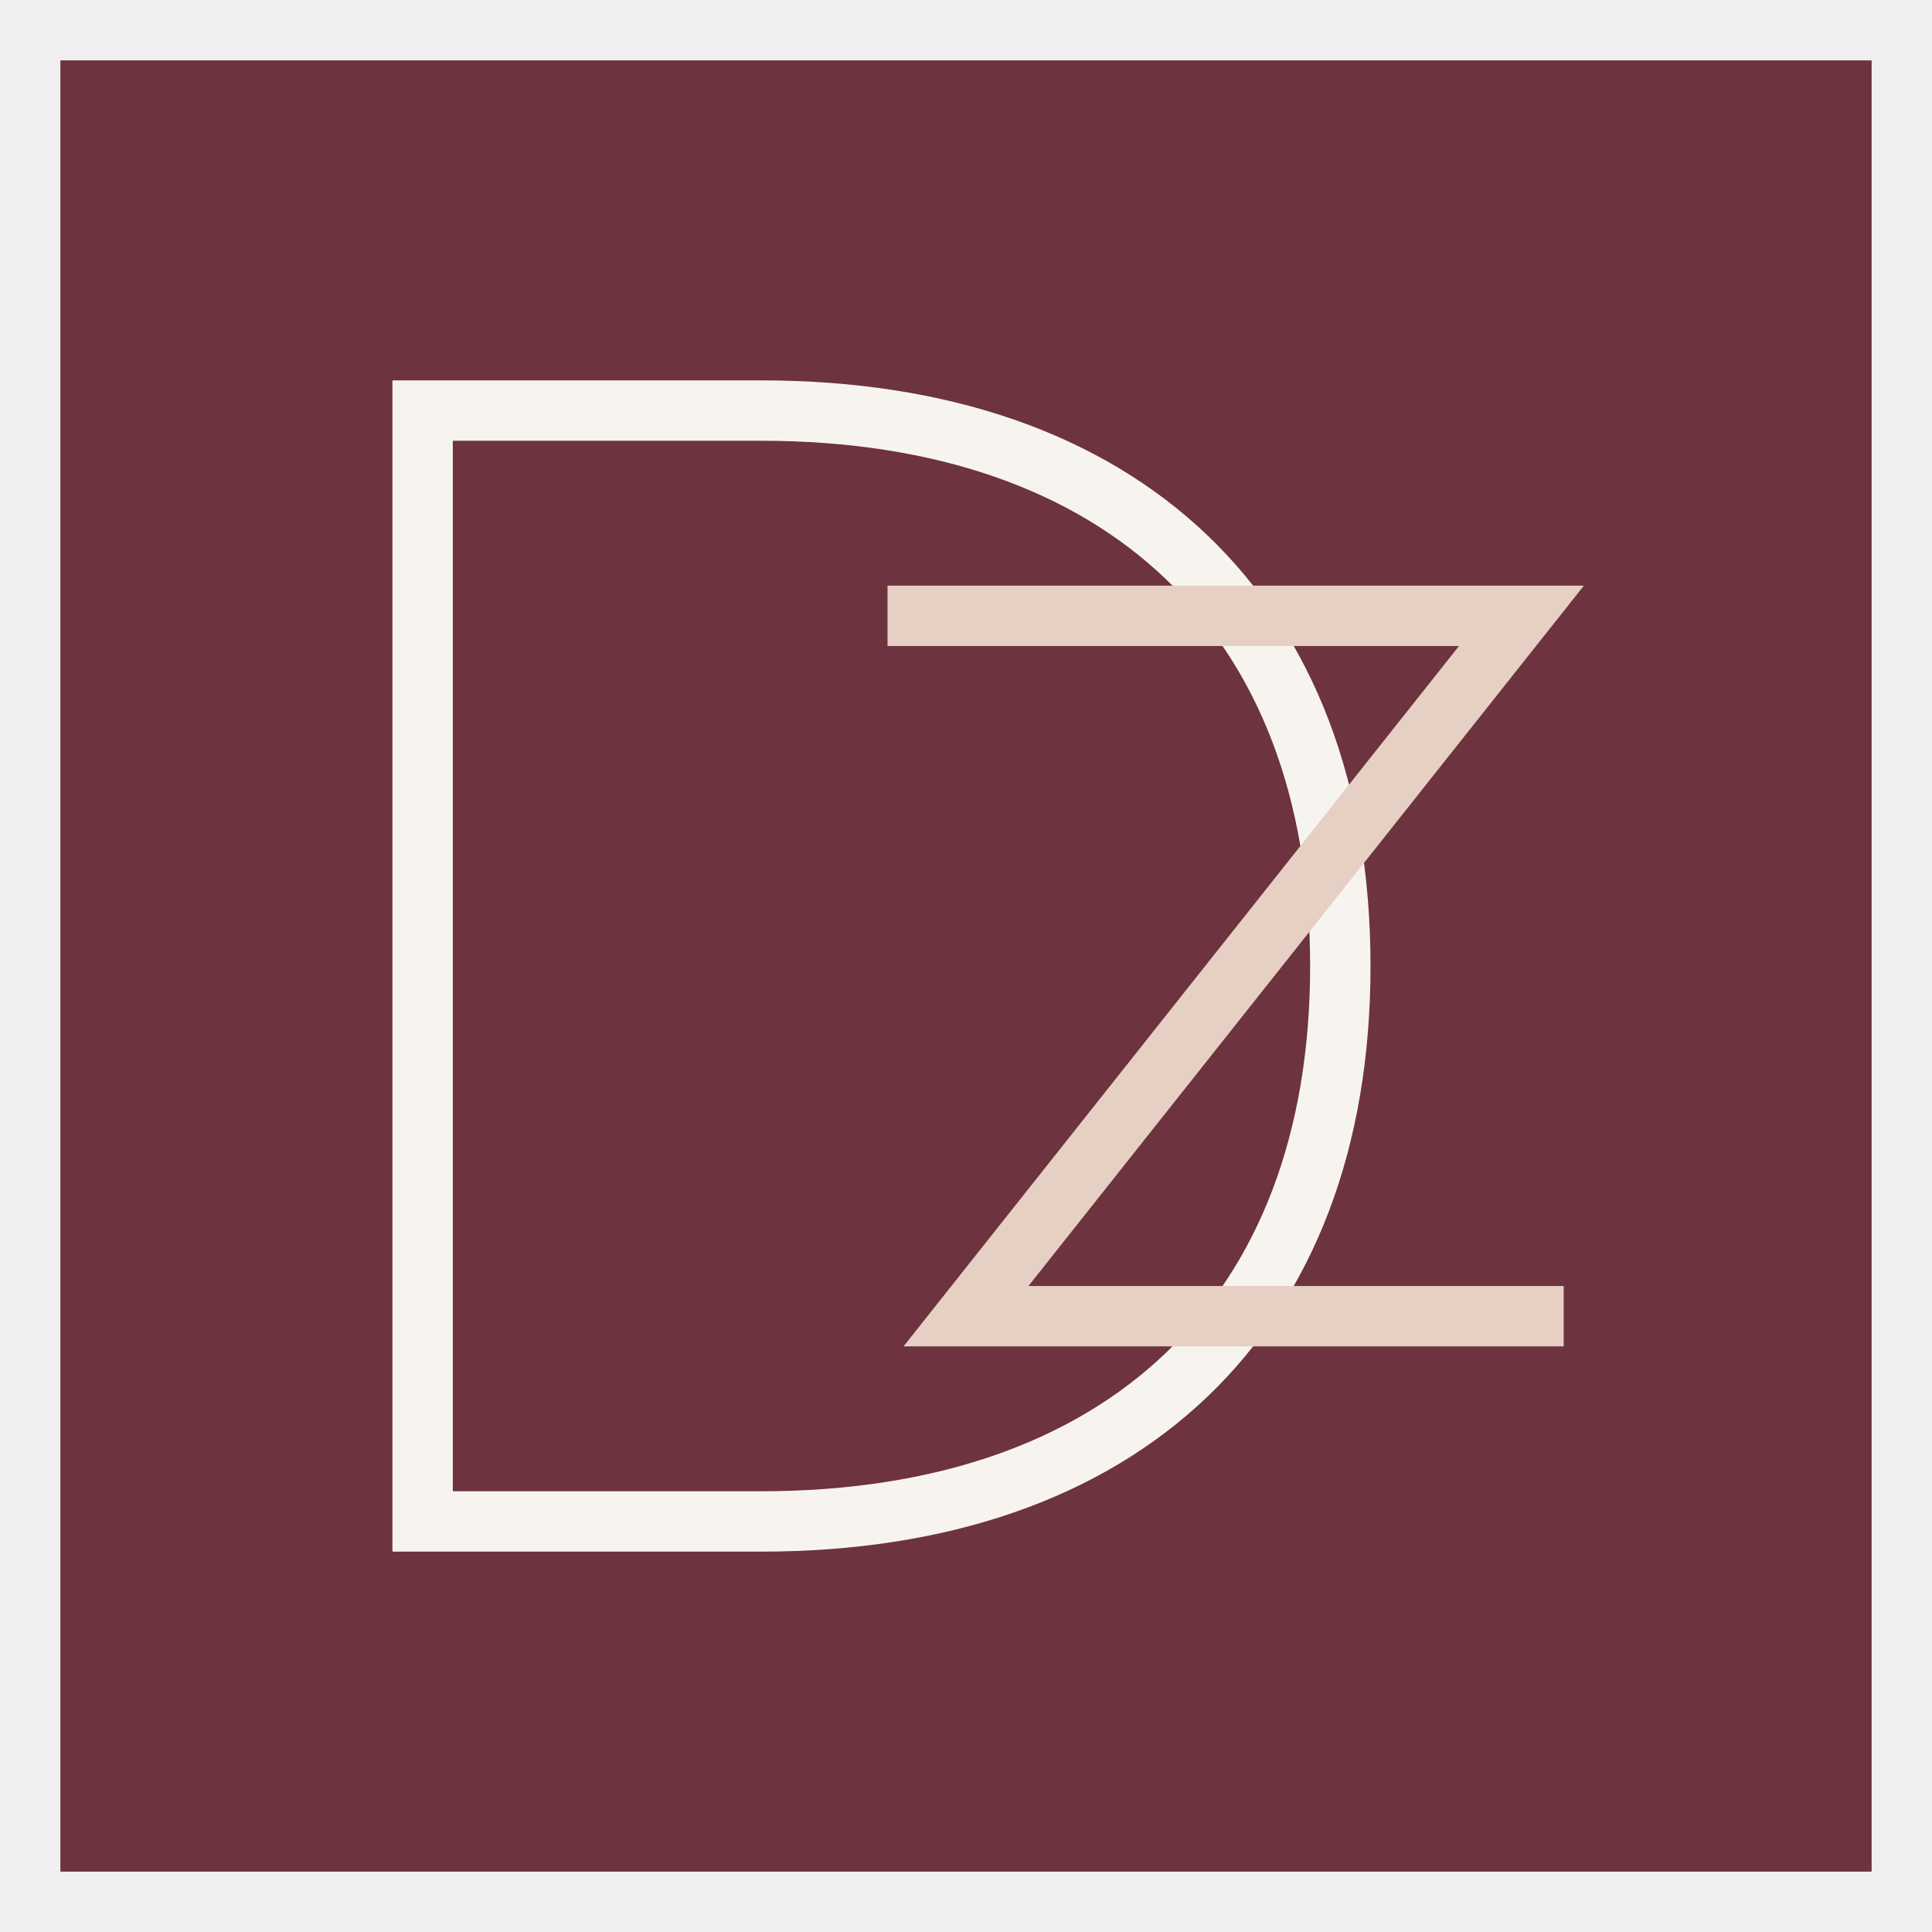
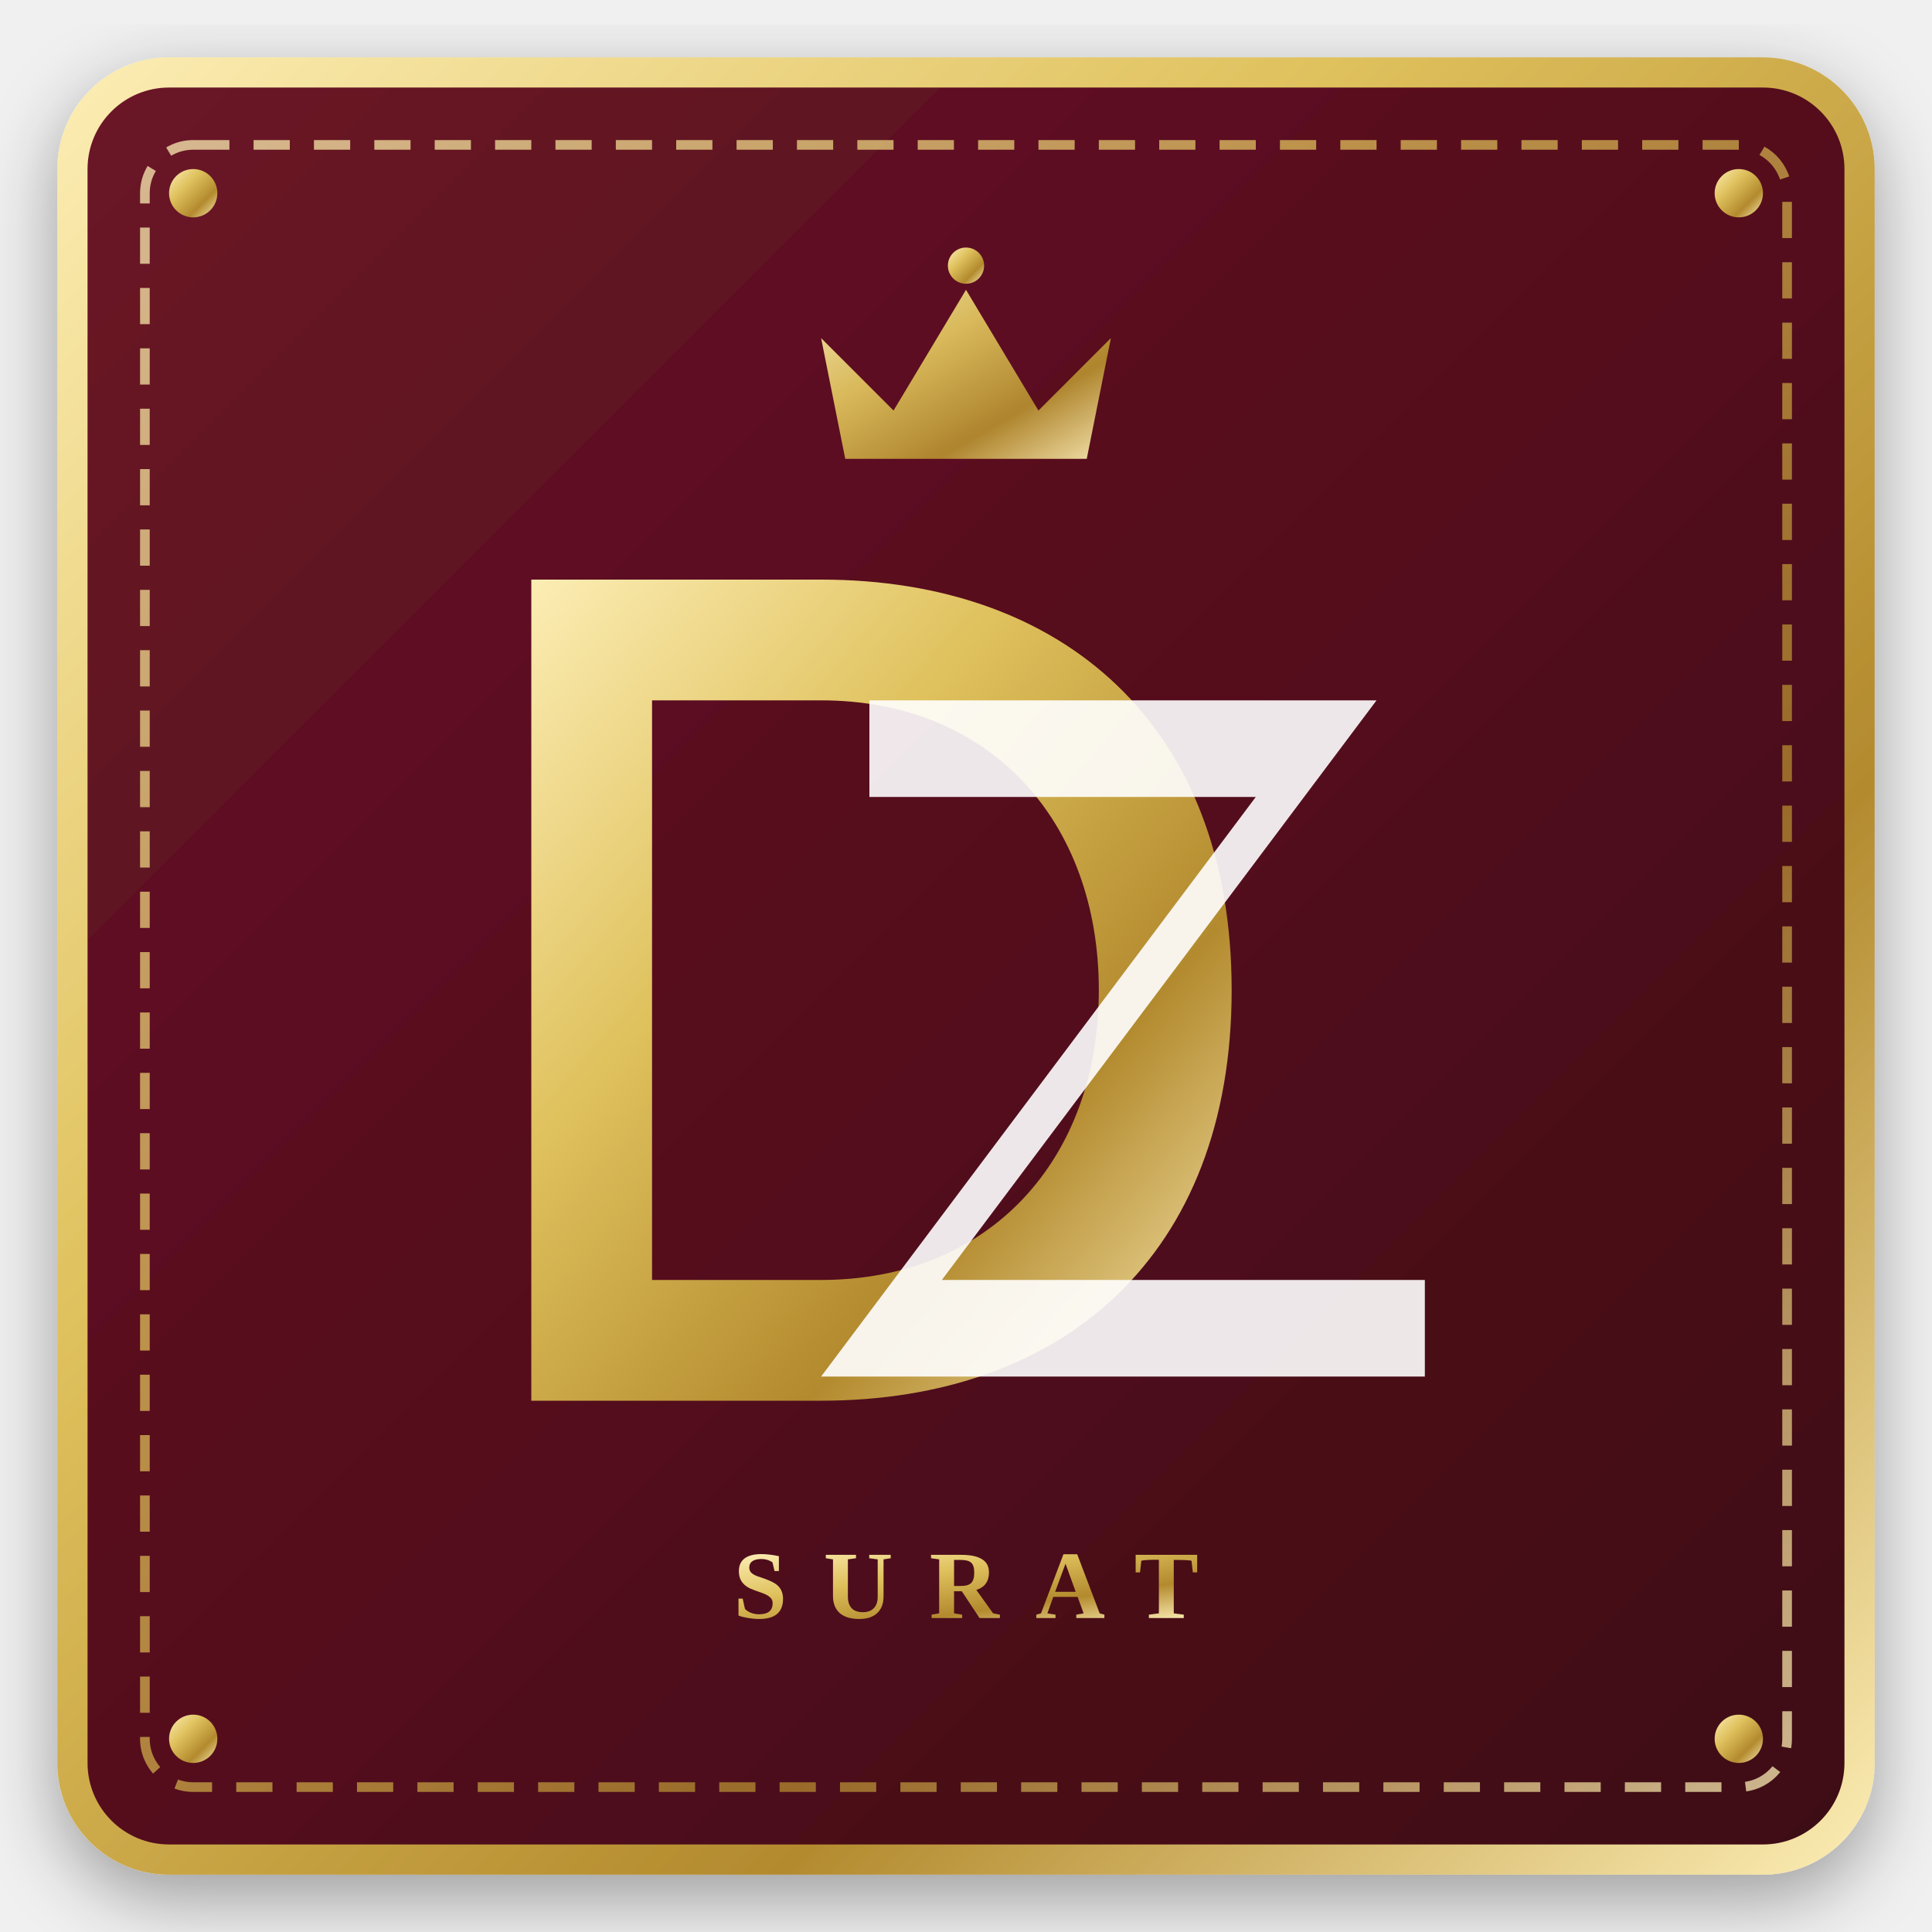
<svg xmlns="http://www.w3.org/2000/svg" width="160" height="160" viewBox="0 0 160 160" role="img" aria-labelledby="title">
-   <rect x="5" y="5" width="150" height="150" fill="#6d333e" />
-   <path d="M35 34H63C93 34 111 51 111 80S93 126 63 126H35V34Z" fill="none" stroke="#f7f4ef" stroke-width="5" />
-   <path d="M76 51H126L80 109H127" fill="none" stroke="#e6cfc3" stroke-width="5" stroke-linecap="square" />
+   <defs>
+     <linearGradient id="goldGrad" x1="0%" y1="0%" x2="100%" y2="100%">
+       <stop offset="0%" stop-color="#fcedb4" />
+       <stop offset="35%" stop-color="#dfc15d" />
+       <stop offset="70%" stop-color="#b38a2e" />
+       <stop offset="100%" stop-color="#fcedb4" />
+     </linearGradient>
+     <linearGradient id="wineGrad" x1="0%" y1="0%" x2="100%" y2="100%">
+       <stop offset="0%" stop-color="#6b1426" />
+       <stop offset="100%" stop-color="#3d0a14" />
+     </linearGradient>
+     <filter id="subtleGlow" x="-10%" y="-10%" width="120%" height="120%">
+       <feDropShadow dx="0" dy="2" stdDeviation="3" flood-color="#000000" flood-opacity="0.35" />
+     </filter>
+   </defs>
+   <rect x="6" y="6" width="148" height="148" rx="8" fill="url(#wineGrad)" stroke="url(#goldGrad)" stroke-width="2.5" filter="url(#subtleGlow)" />
+   <rect x="12" y="12" width="136" height="136" rx="4" fill="none" stroke="url(#goldGrad)" stroke-width="0.8" stroke-dasharray="3,2" opacity="0.75" />
+   <circle cx="16" cy="16" r="2" fill="url(#goldGrad)" />
+   <circle cx="144" cy="16" r="2" fill="url(#goldGrad)" />
+   <circle cx="16" cy="144" r="2" fill="url(#goldGrad)" />
+   <circle cx="144" cy="144" r="2" fill="url(#goldGrad)" />
+   <path d="M68 28 L74 34 L80 24 L86 34 L92 28 L90 38 L70 38 Z" fill="url(#goldGrad)" opacity="0.95" />
+   <circle cx="80" cy="22" r="1.5" fill="url(#goldGrad)" />
+   <path d="M44 48 H68 C88 48 102 60 102 82 C102 104 88 116 68 116 H44 V48 Z M54 58 V106 H68 C82 106 91 96 91 82 C91 68 82 58 68 58 H54 Z" fill="url(#goldGrad)" />
+   <path d="M72 58 H114 L78 106 H118 V114 H68 L104 66 H72 Z" fill="#ffffff" opacity="0.9" />
+   <text x="80" y="134" fill="url(#goldGrad)" font-family="'Cinzel', 'Times New Roman', serif" font-size="8" font-weight="600" letter-spacing="3" text-anchor="middle">SURAT</text>
</svg>
